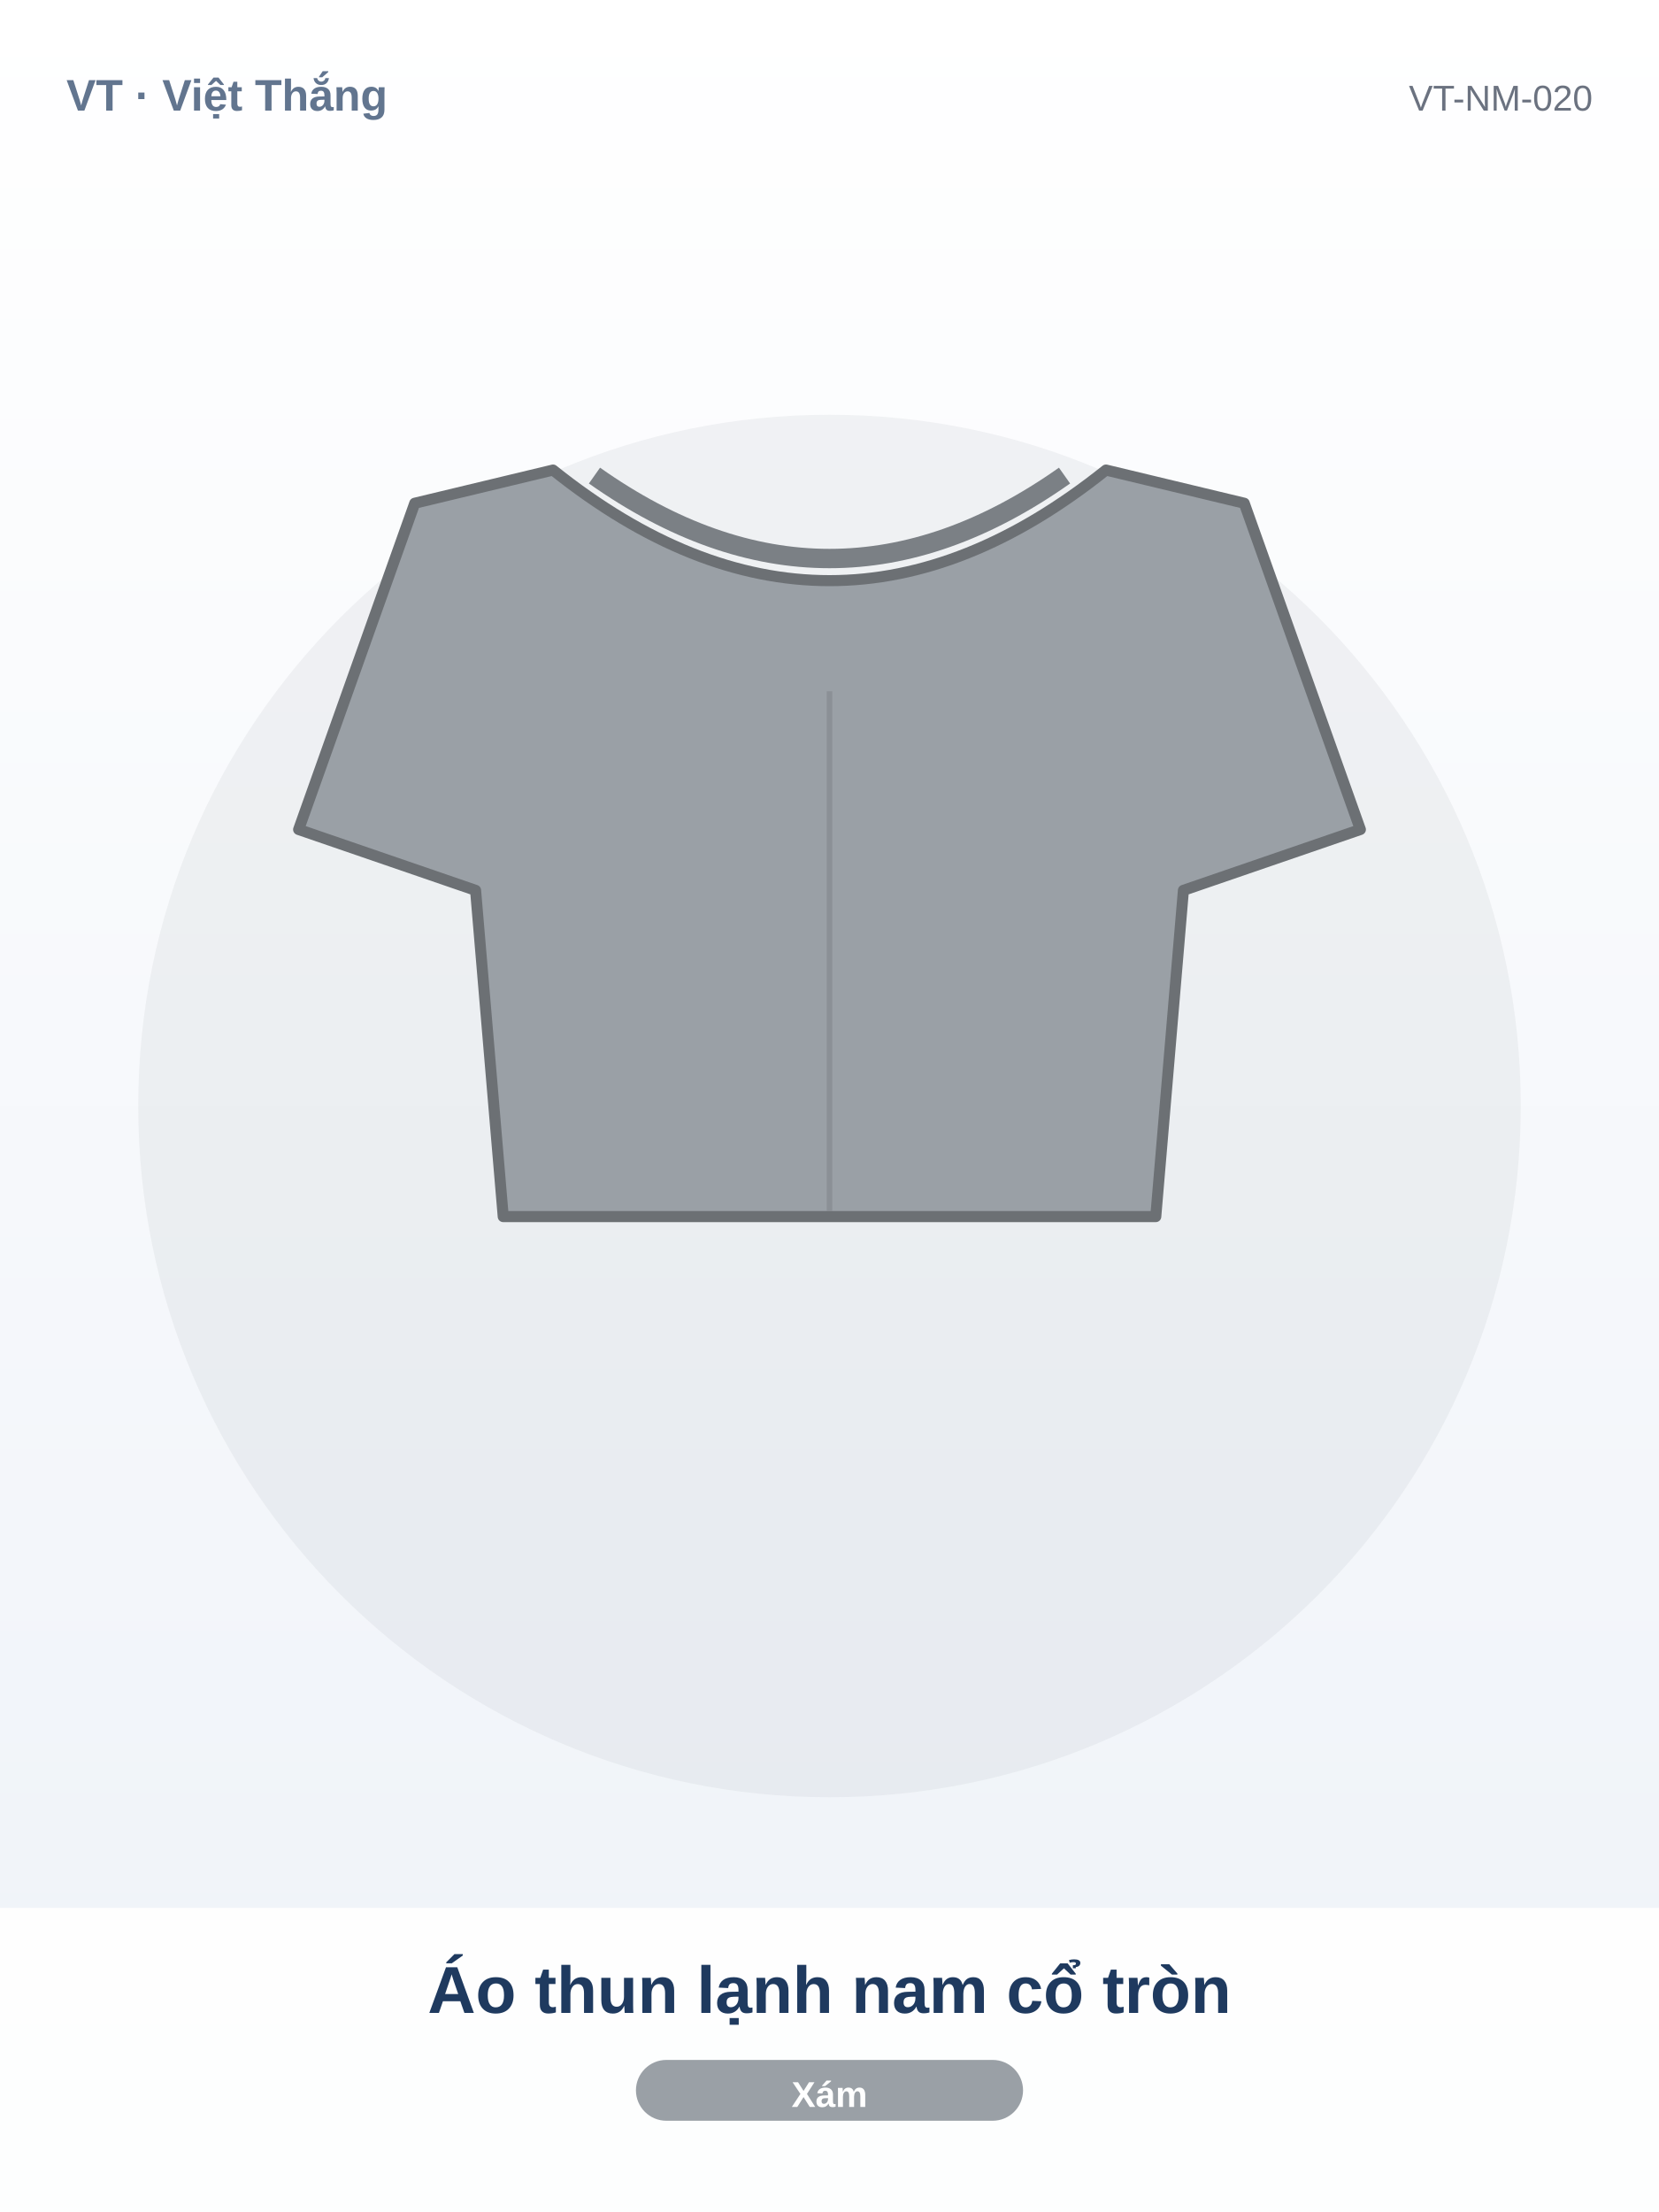
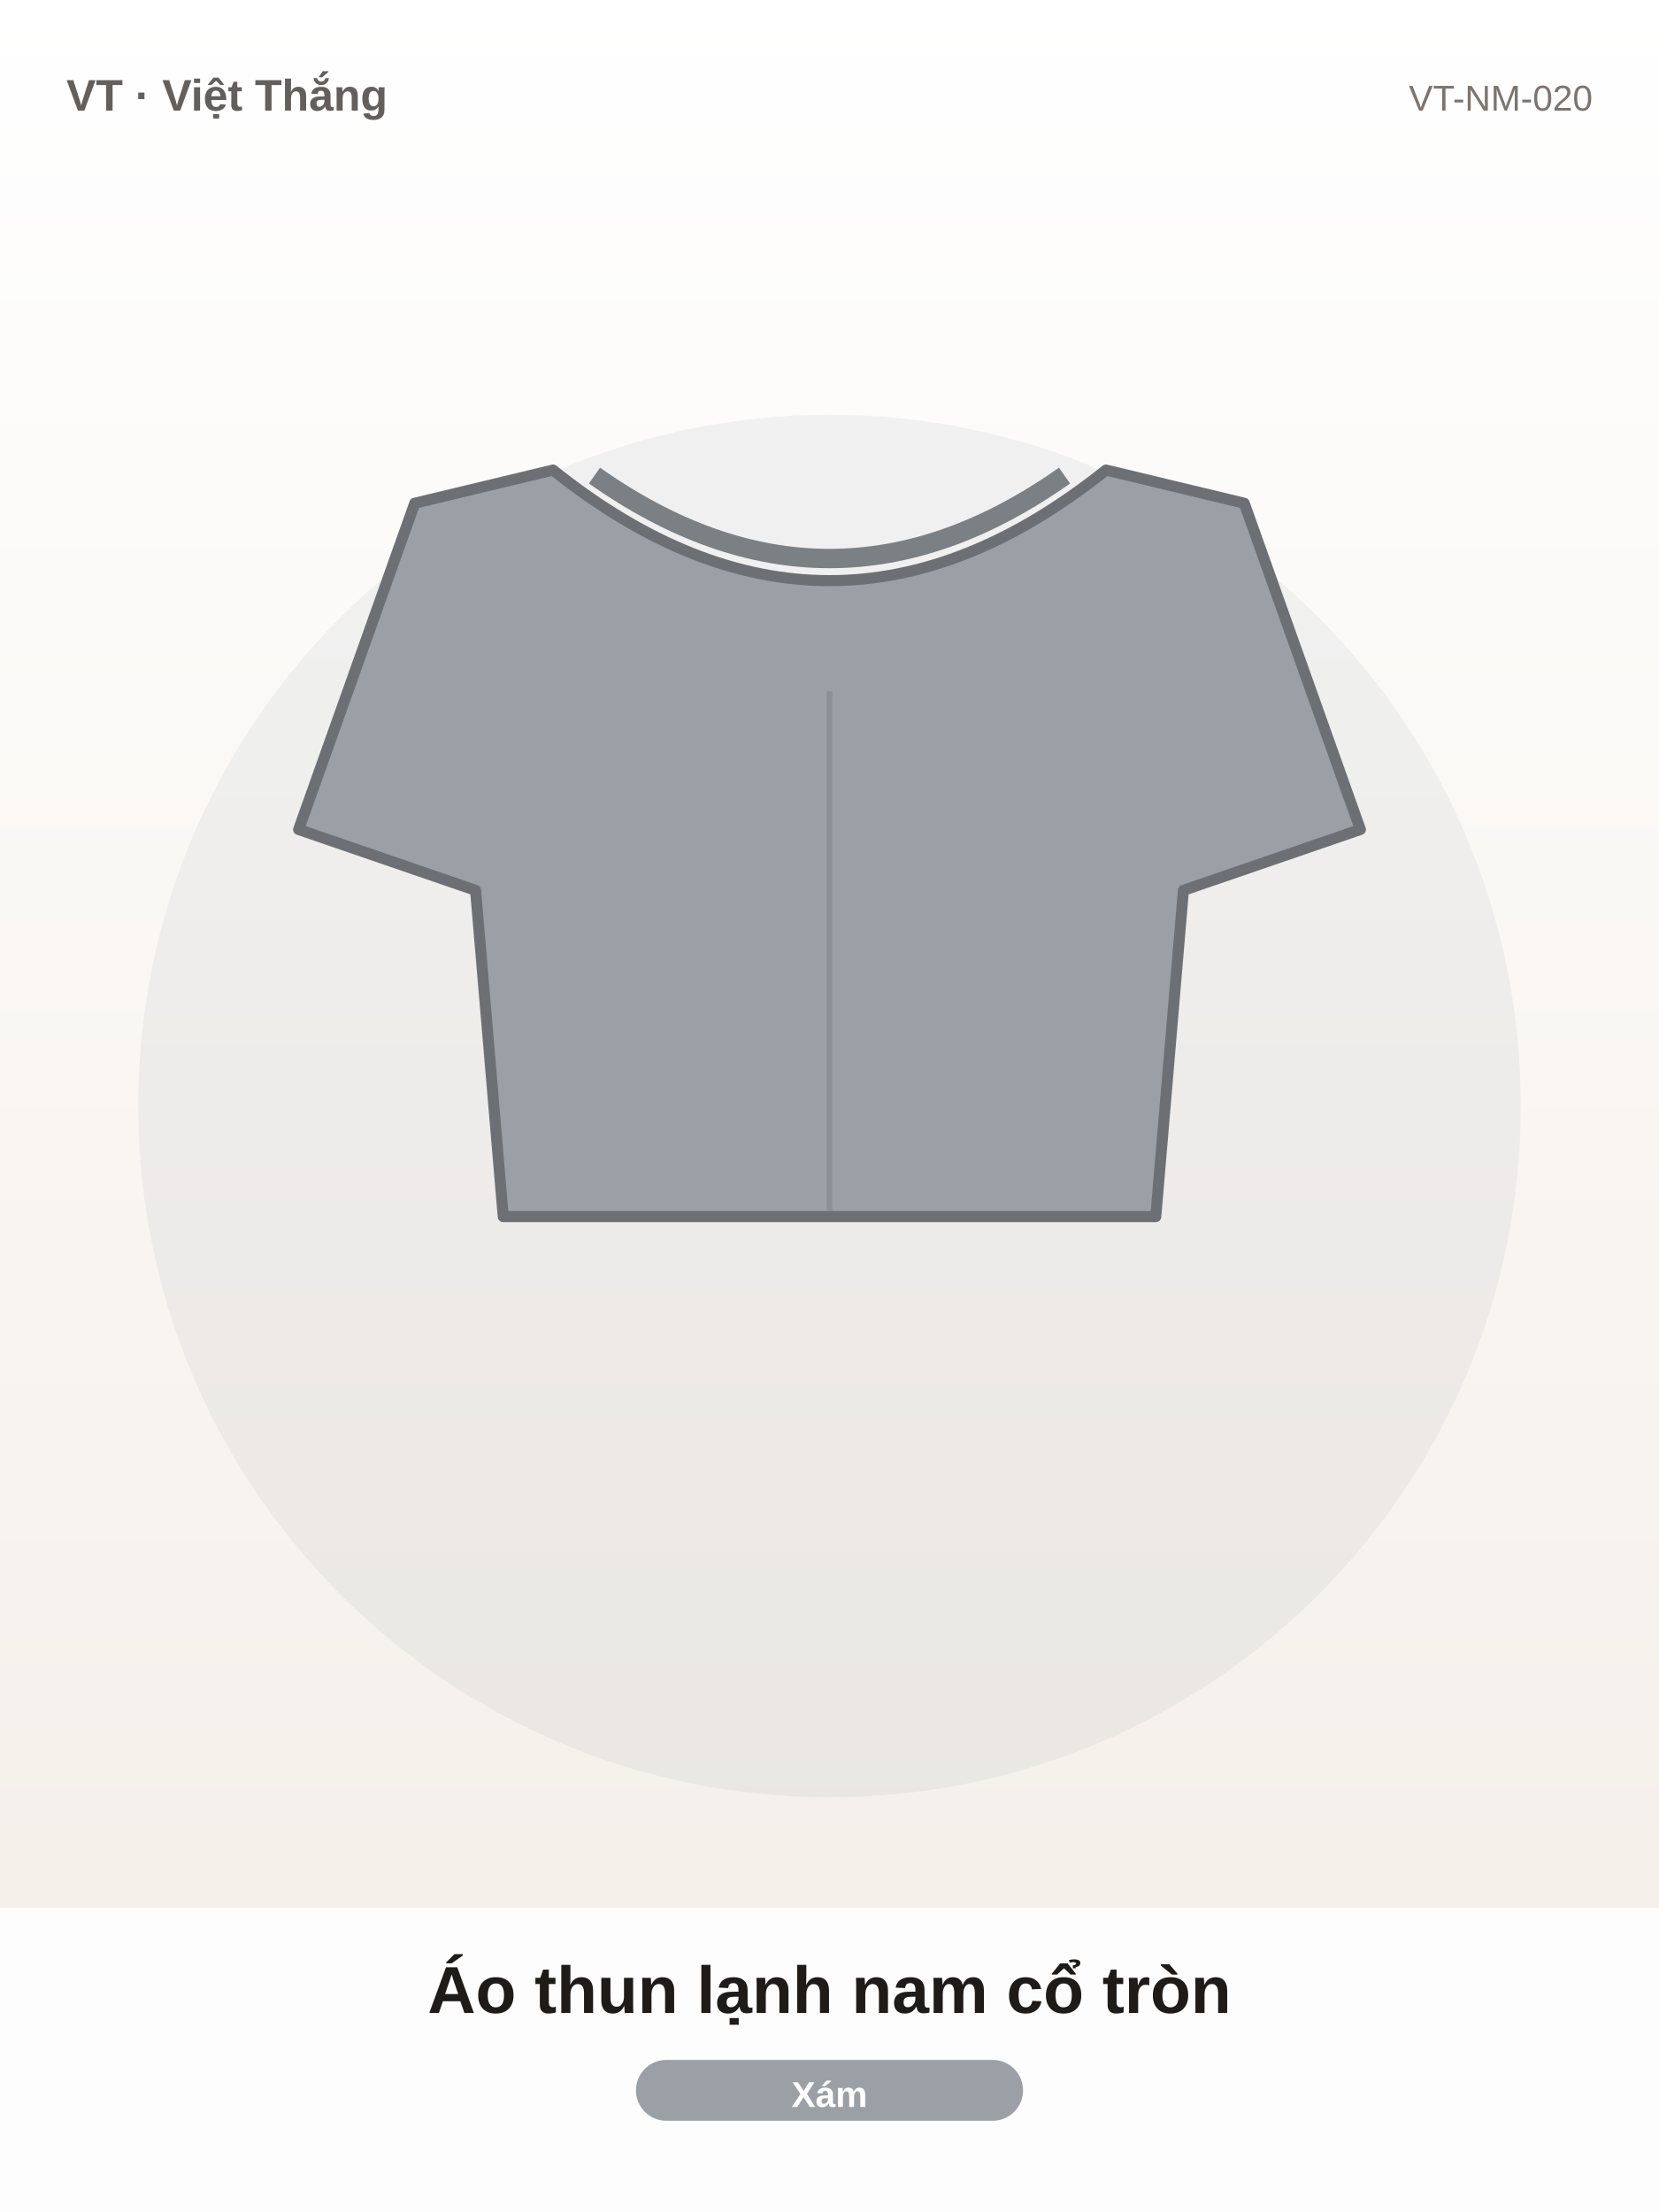
<svg xmlns="http://www.w3.org/2000/svg" width="600" height="800" viewBox="0 0 600 800">
  <defs>
    <linearGradient id="bg" x1="0" y1="0" x2="0" y2="1">
      <stop offset="0" stop-color="#FFFFFF" />
-       <stop offset="1" stop-color="#EEF2F8" />
+       <stop offset="1" stop-color="#F3EDE6" />
    </linearGradient>
  </defs>
  <rect width="600" height="800" fill="url(#bg)" />
  <circle cx="300" cy="400" r="250" fill="#9AA0A6" opacity="0.12" />
  <g transform="translate(300,305) scale(1) translate(-300,-305)">
    <path d="M200,170 L150,182 L108,300 L172,322 L182,440 L418,440 L428,322 L492,300 L450,182 L400,170 Q300,250 200,170 Z" fill="#9AA0A6" stroke="#6c7074" stroke-width="4" stroke-linejoin="round" />
    <path d="M215,172 Q300,232 385,172" fill="none" stroke="#7b8085" stroke-width="7" />
    <path d="M300,250 L300,438" stroke="#7b8085" stroke-width="2" opacity="0.5" />
  </g>
  <rect x="0" y="690" width="600" height="110" fill="#FFFFFF" opacity="0.9" />
-   <text x="300" y="728" text-anchor="middle" font-family="Segoe UI, Arial, sans-serif" font-size="24" font-weight="700" fill="#1F3A5F">Áo thun lạnh nam cổ tròn</text>
+   <text x="300" y="728" text-anchor="middle" font-family="Segoe UI, Arial, sans-serif" font-size="24" font-weight="700" fill="#1F1B18">Áo thun lạnh nam cổ tròn</text>
  <g transform="translate(300,758)">
-     <rect x="-70" y="-13" width="140" height="22" rx="11" fill="#9AA0A6" stroke="#B9C2CF" stroke-width="0" />
+     <rect x="-70" y="-13" width="140" height="22" rx="11" fill="#9AA0A6" stroke="#D9CFC5" stroke-width="0" />
    <text y="4" text-anchor="middle" font-family="Segoe UI, Arial, sans-serif" font-size="13" font-weight="600" fill="#FFFFFF">Xám</text>
  </g>
-   <text x="24" y="40" font-family="Segoe UI, Arial, sans-serif" font-size="16" font-weight="800" fill="#1F3A5F" opacity="0.7">VT · Việt Thắng</text>
-   <text x="576" y="40" text-anchor="end" font-family="Segoe UI, Arial, sans-serif" font-size="13" fill="#6b7280">VT-NM-020</text>
+   <text x="24" y="40" font-family="Segoe UI, Arial, sans-serif" font-size="16" font-weight="800" fill="#1F1B18" opacity="0.7">VT · Việt Thắng</text>
+   <text x="576" y="40" text-anchor="end" font-family="Segoe UI, Arial, sans-serif" font-size="13" fill="#7D746E">VT-NM-020</text>
</svg>
